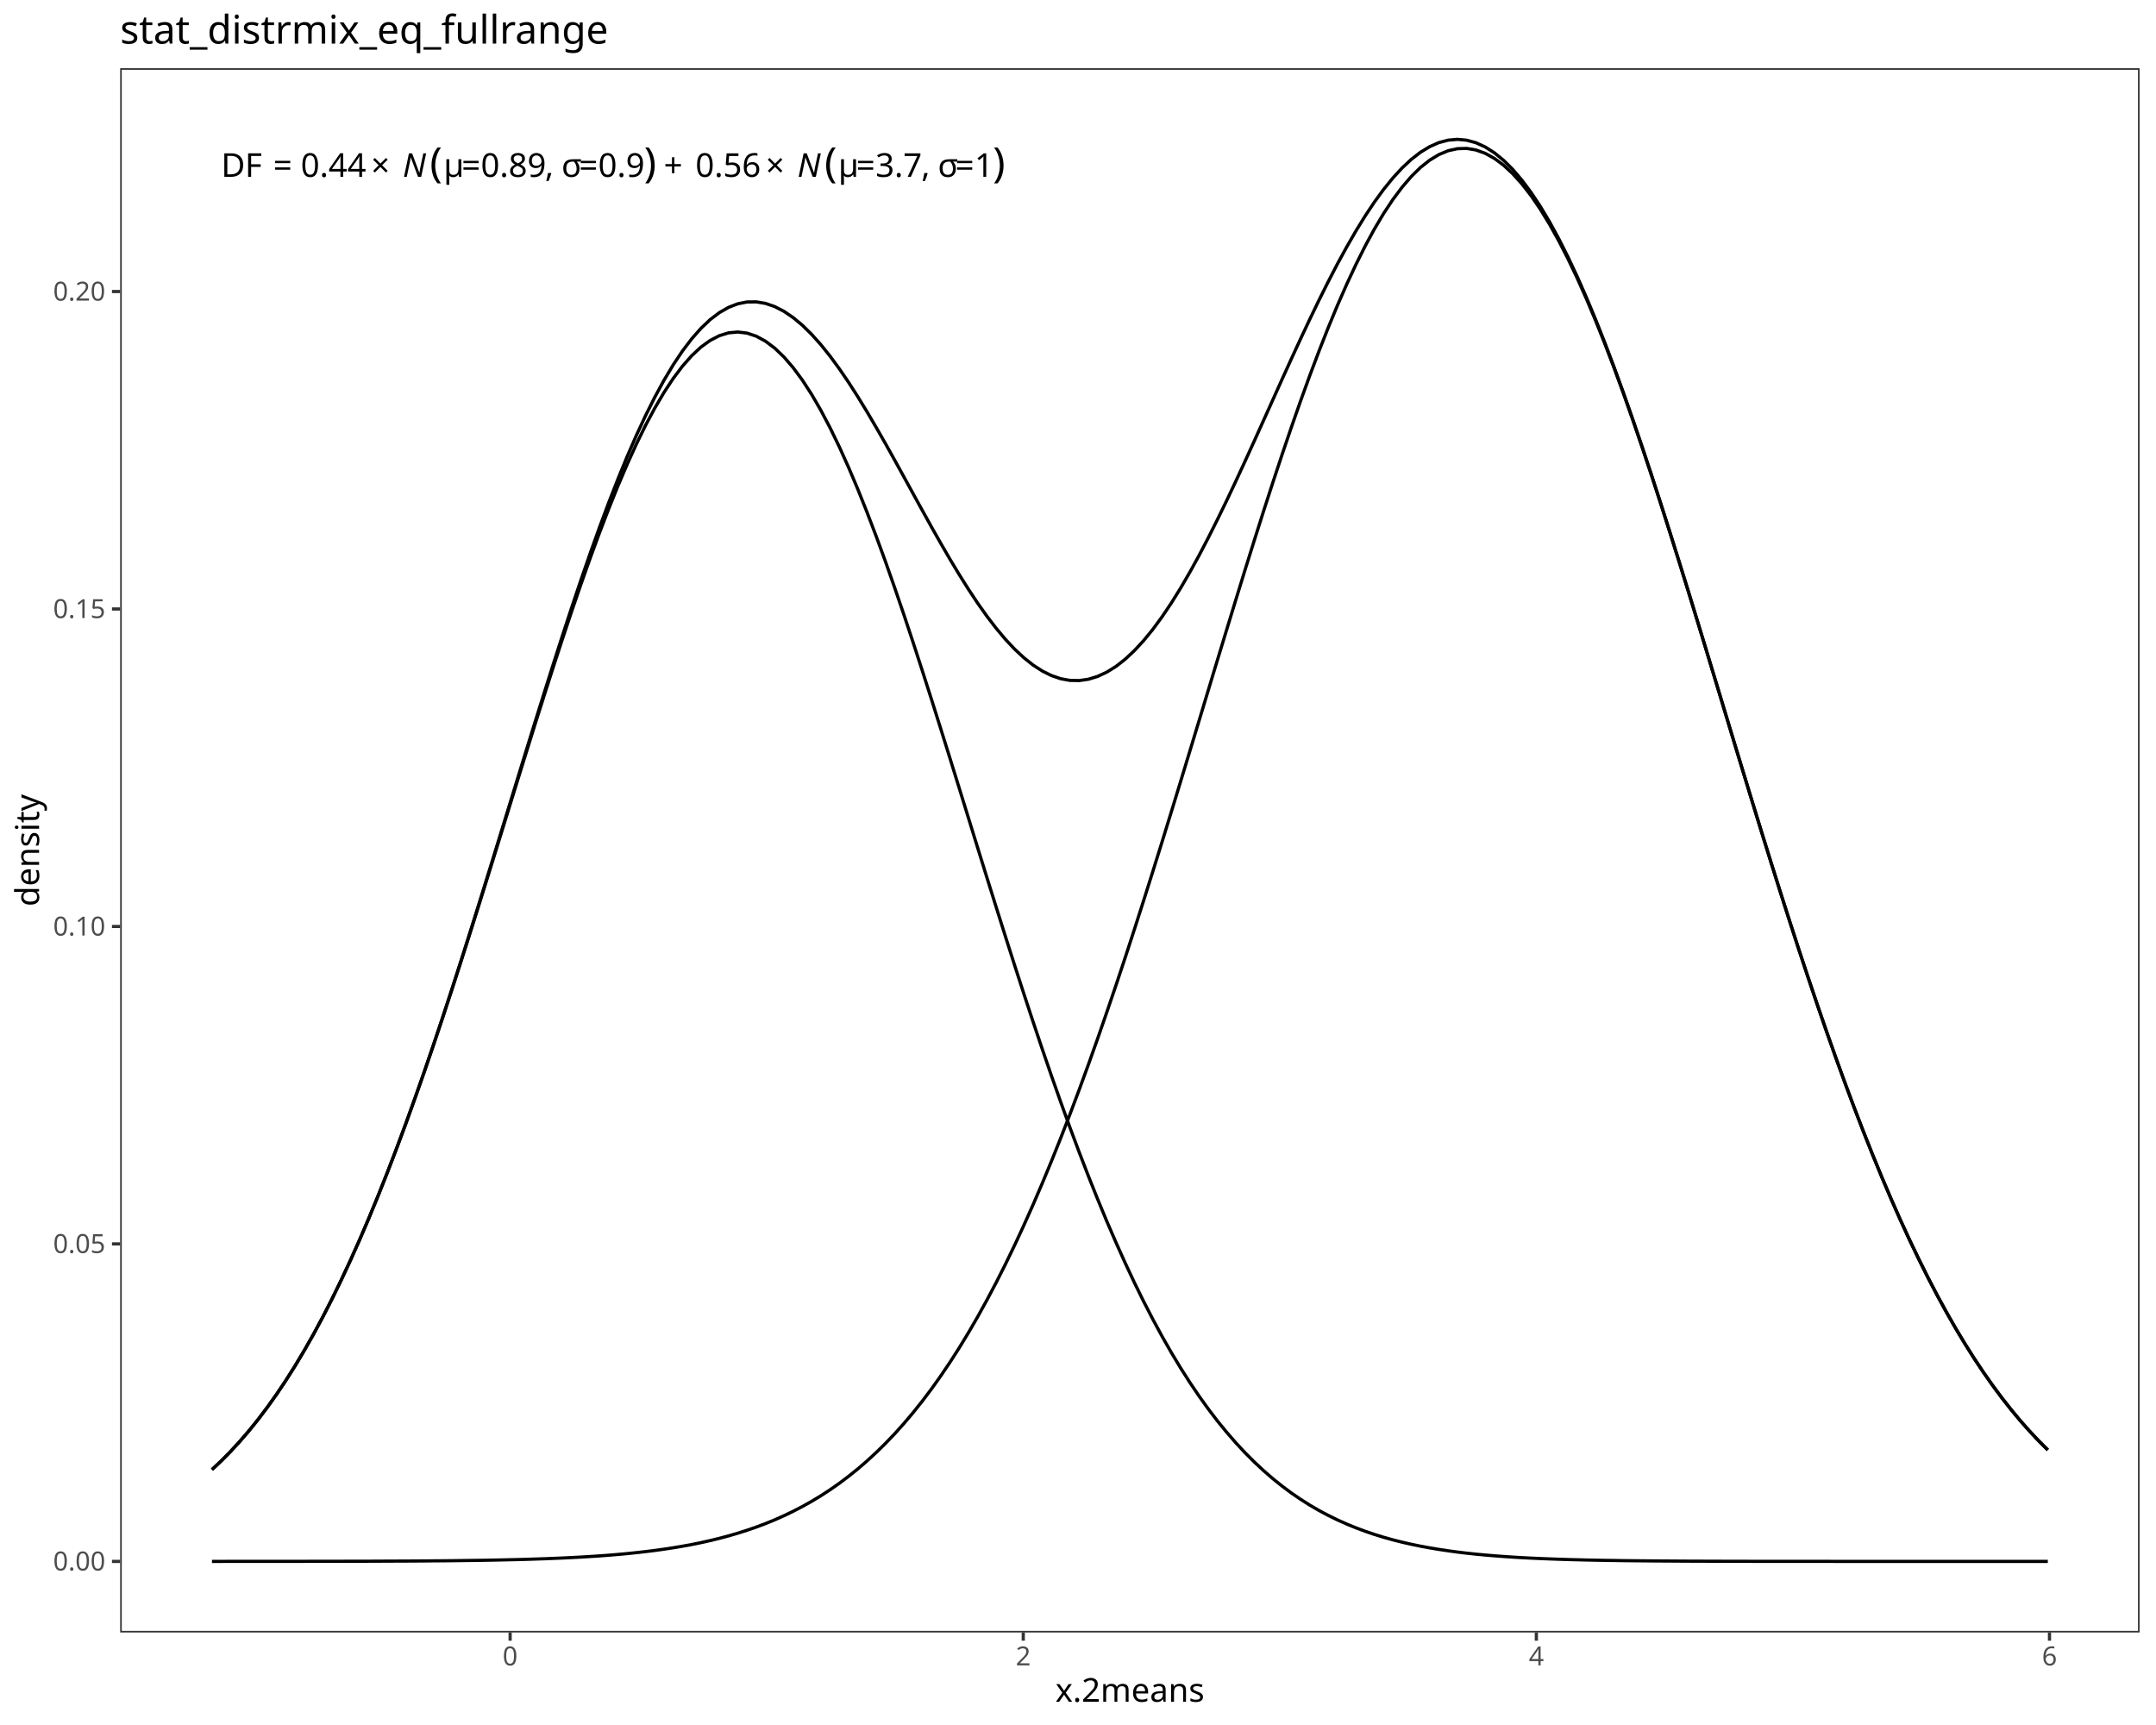
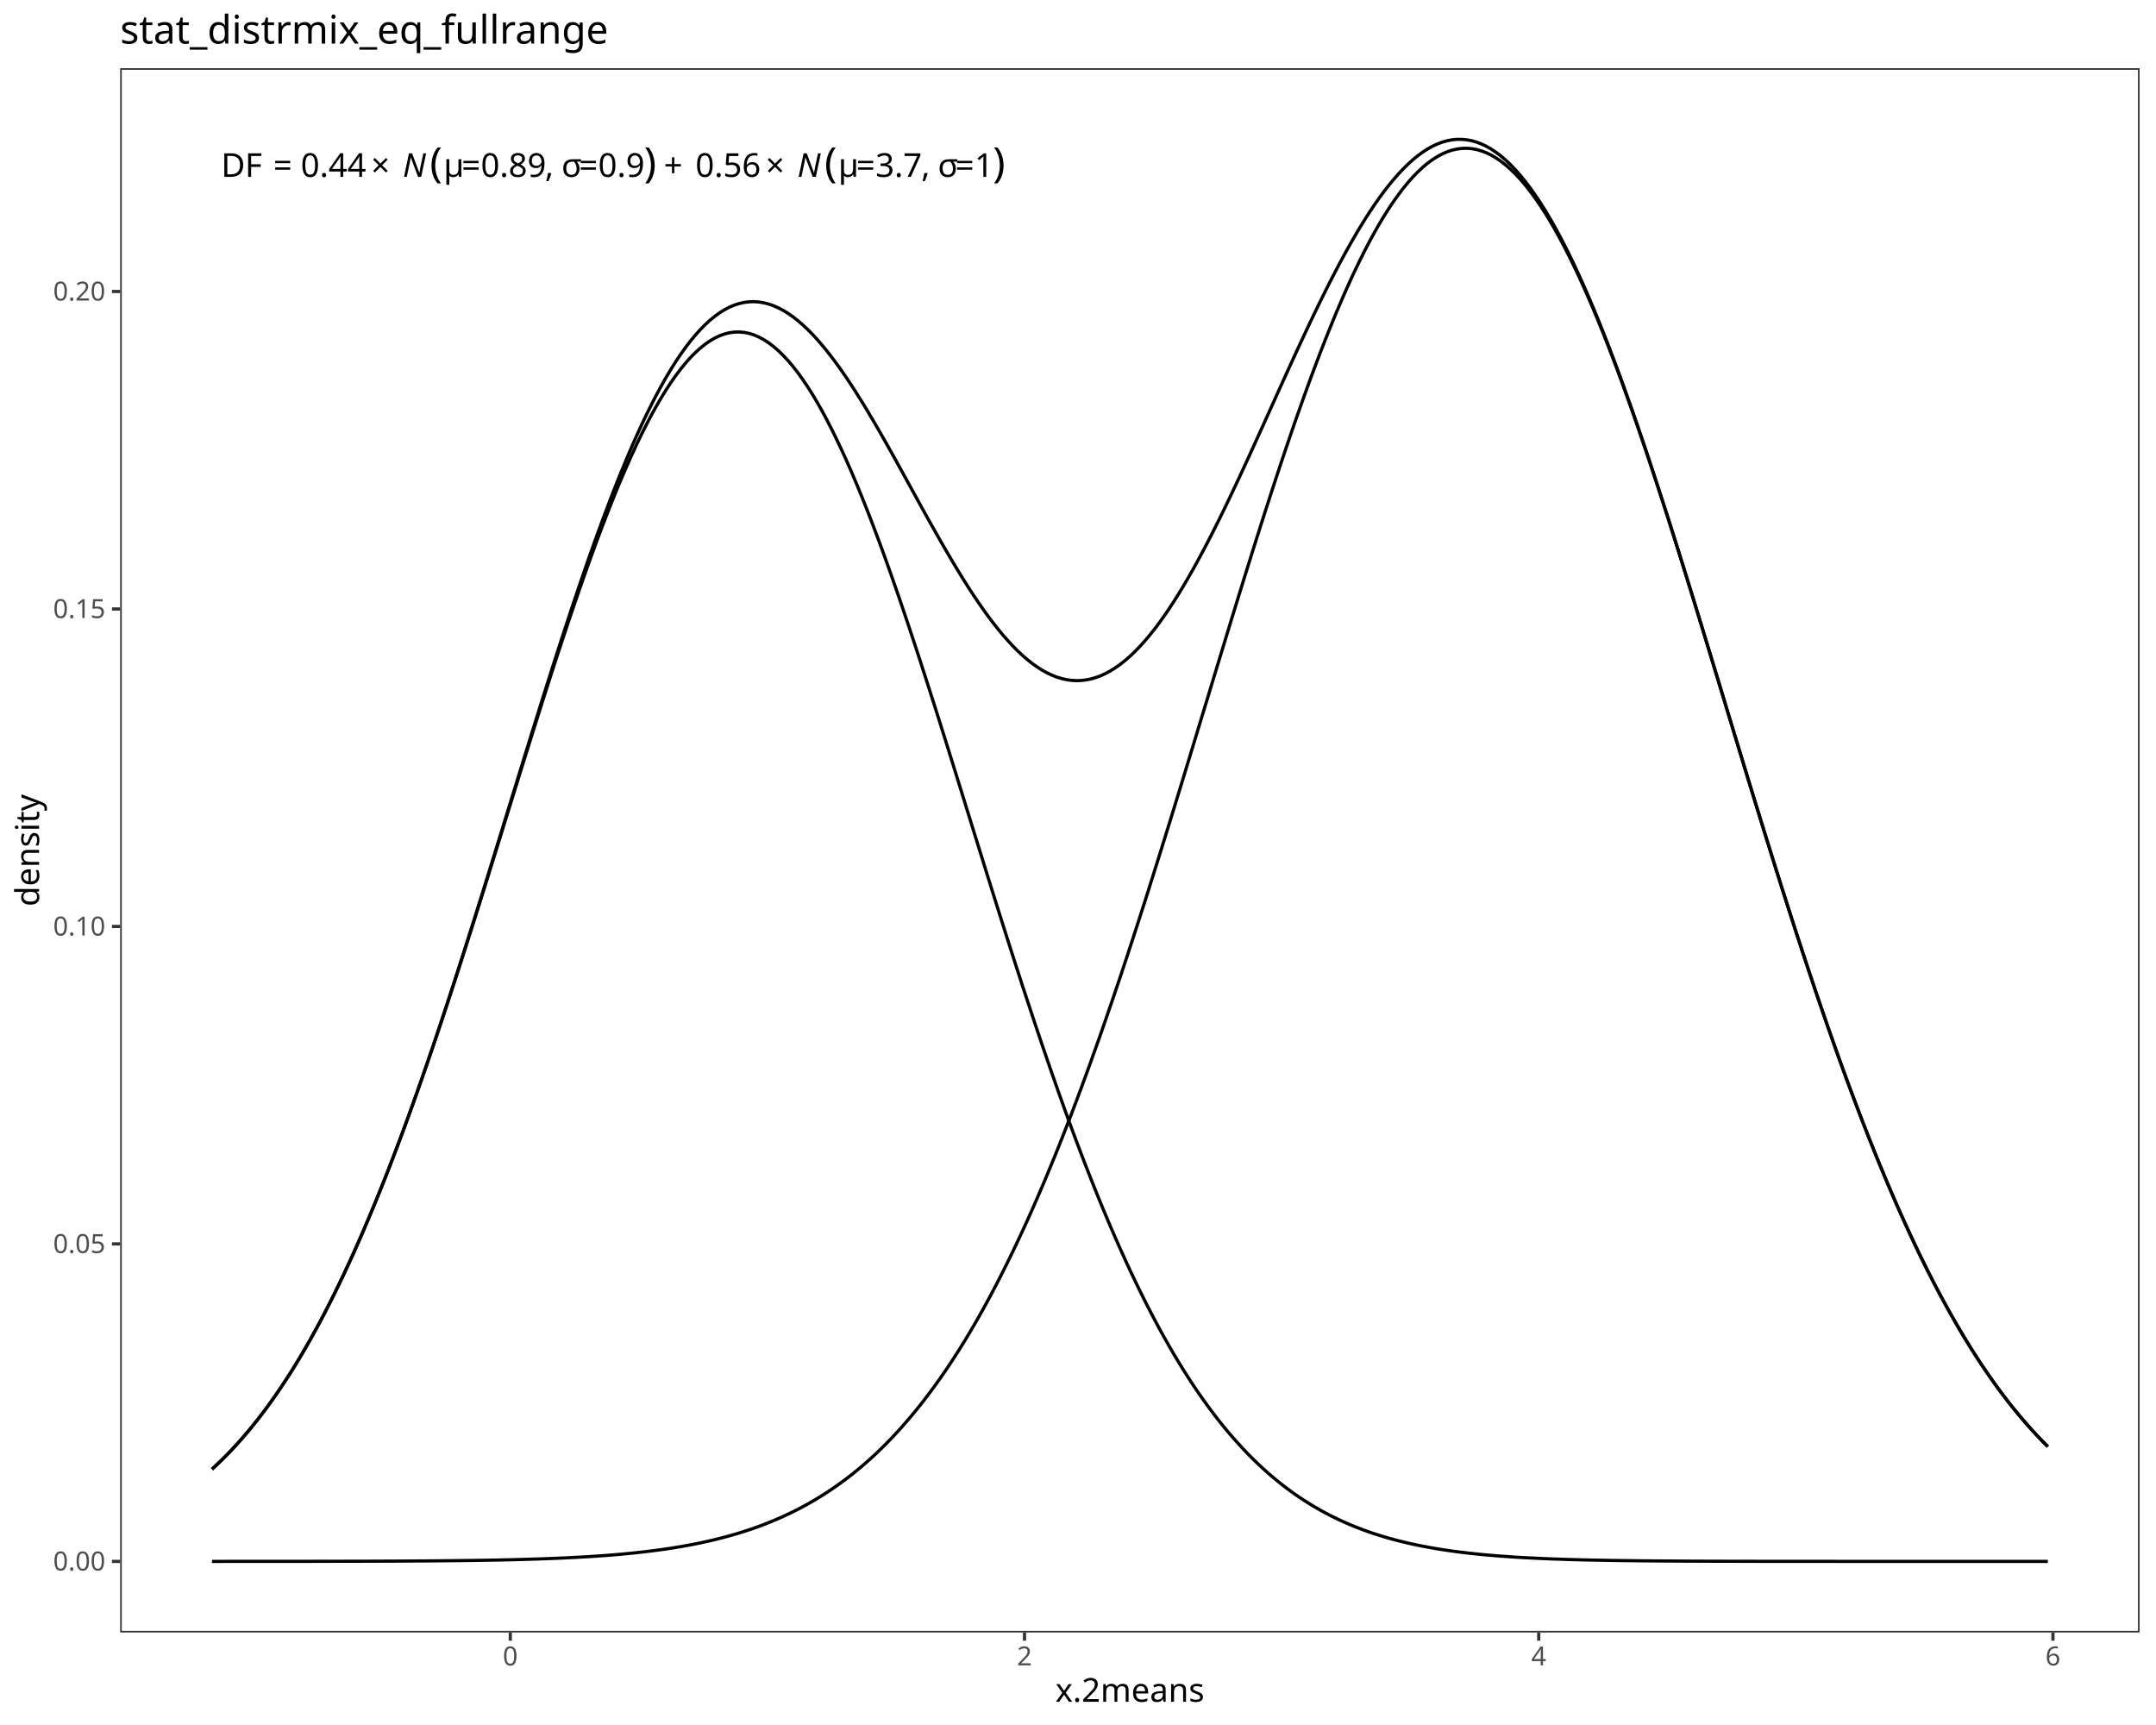
<svg xmlns="http://www.w3.org/2000/svg" class="svglite" data-engine-version="2.0" width="720.00pt" height="576.00pt" viewBox="0 0 720.00 576.00">
  <defs>
    <style type="text/css">
    .svglite line, .svglite polyline, .svglite polygon, .svglite path, .svglite rect, .svglite circle {
      fill: none;
      stroke: #000000;
      stroke-linecap: round;
      stroke-linejoin: round;
      stroke-miterlimit: 10.00;
    }
  </style>
  </defs>
  <rect width="100%" height="100%" style="stroke: none; fill: #FFFFFF;" />
  <defs>
    <clipPath id="cpMC4wMHw3MjAuMDB8MC4wMHw1NzYuMDA=">
      <rect x="0.00" y="0.00" width="720.00" height="576.00" />
    </clipPath>
  </defs>
  <g clip-path="url(#cpMC4wMHw3MjAuMDB8MC4wMHw1NzYuMDA=)">
    <rect x="0.00" y="0.00" width="720.00" height="576.00" style="stroke-width: 1.07; stroke: #FFFFFF; fill: #FFFFFF;" />
  </g>
  <defs>
    <clipPath id="cpNDAuMTN8NzE0LjUyfDIyLjc4fDU0NS4xMQ==">
      <rect x="40.13" y="22.78" width="674.39" height="522.33" />
    </clipPath>
  </defs>
  <g clip-path="url(#cpNDAuMTN8NzE0LjUyfDIyLjc4fDU0NS4xMQ==)">
    <rect x="40.13" y="22.78" width="674.39" height="522.33" style="stroke-width: 1.07; stroke: none; fill: #FFFFFF;" />
-     <polyline points="70.79,490.73 73.87,487.83 76.95,484.72 80.03,481.38 83.11,477.81 86.19,473.99 89.27,469.92 92.35,465.60 95.43,461.00 98.51,456.14 101.59,450.99 104.68,445.56 107.76,439.84 110.84,433.82 113.92,427.52 117.00,420.92 120.08,414.03 123.16,406.85 126.24,399.39 129.32,391.65 132.40,383.63 135.48,375.36 138.56,366.84 141.65,358.08 144.73,349.10 147.81,339.92 150.89,330.55 153.97,321.02 157.05,311.35 160.13,301.57 163.21,291.70 166.29,281.77 169.37,271.81 172.45,261.86 175.53,251.94 178.61,242.08 181.70,232.33 184.78,222.72 187.86,213.28 190.94,204.05 194.02,195.07 197.10,186.37 200.18,177.98 203.26,169.96 206.34,162.32 209.42,155.10 212.50,148.33 215.58,142.04 218.67,136.27 221.75,131.03 224.83,126.36 227.91,122.27 230.99,118.78 234.07,115.91 237.15,113.68 240.23,112.09 243.31,111.14 246.39,110.86 249.47,111.23 252.55,112.26 255.63,113.93 258.72,116.25 261.80,119.20 264.88,122.77 267.96,126.94 271.04,131.69 274.12,137.00 277.20,142.84 280.28,149.19 283.36,156.02 286.44,163.29 289.52,170.99 292.60,179.06 295.69,187.49 298.77,196.23 301.85,205.25 304.93,214.50 308.01,223.97 311.09,233.60 314.17,243.37 317.25,253.23 320.33,263.16 323.41,273.12 326.49,283.08 329.57,293.00 332.66,302.86 335.74,312.63 338.82,322.28 341.90,331.79 344.98,341.13 348.06,350.29 351.14,359.24 354.22,367.97 357.30,376.46 360.38,384.70 363.46,392.68 366.54,400.38 369.62,407.81 372.71,414.95 375.79,421.80 378.87,428.36 381.95,434.63 385.03,440.60 388.11,446.29 391.19,451.68 394.27,456.79 397.35,461.62 400.43,466.18 403.51,470.47 406.59,474.51 409.68,478.29 412.76,481.83 415.84,485.14 418.92,488.22 422.00,491.09 425.08,493.76 428.16,496.23 431.24,498.52 434.32,500.63 437.40,502.58 440.48,504.37 443.56,506.01 446.64,507.52 449.73,508.90 452.81,510.16 455.89,511.31 458.97,512.36 462.05,513.31 465.13,514.17 468.21,514.95 471.29,515.65 474.37,516.29 477.45,516.86 480.53,517.37 483.61,517.83 486.70,518.25 489.78,518.62 492.86,518.95 495.94,519.24 499.02,519.50 502.10,519.73 505.18,519.94 508.26,520.12 511.34,520.28 514.42,520.42 517.50,520.54 520.58,520.65 523.66,520.75 526.75,520.83 529.83,520.91 532.91,520.97 535.99,521.03 539.07,521.07 542.15,521.12 545.23,521.15 548.31,521.18 551.39,521.21 554.47,521.23 557.55,521.25 560.63,521.27 563.72,521.29 566.80,521.30 569.88,521.31 572.96,521.32 576.04,521.33 579.12,521.33 582.20,521.34 585.28,521.35 588.36,521.35 591.44,521.35 594.52,521.36 597.60,521.36 600.68,521.36 603.77,521.36 606.85,521.36 609.93,521.36 613.01,521.37 616.09,521.37 619.17,521.37 622.25,521.37 625.33,521.37 628.41,521.37 631.49,521.37 634.57,521.37 637.65,521.37 640.74,521.37 643.82,521.37 646.90,521.37 649.98,521.37 653.06,521.37 656.14,521.37 659.22,521.37 662.30,521.37 665.38,521.37 668.46,521.37 671.54,521.37 674.62,521.37 677.70,521.37 680.79,521.37 683.87,521.37 " style="stroke-width: 1.07; stroke-linecap: butt;" />
-     <polyline points="70.79,521.37 73.87,521.37 76.95,521.36 80.03,521.36 83.11,521.36 86.19,521.36 89.27,521.36 92.35,521.36 95.43,521.35 98.51,521.35 101.59,521.35 104.68,521.34 107.76,521.34 110.84,521.34 113.92,521.33 117.00,521.32 120.08,521.32 123.16,521.31 126.24,521.30 129.32,521.28 132.40,521.27 135.48,521.26 138.56,521.24 141.65,521.22 144.73,521.19 147.81,521.17 150.89,521.14 153.97,521.10 157.05,521.06 160.13,521.02 163.21,520.97 166.29,520.91 169.37,520.84 172.45,520.77 175.53,520.69 178.61,520.59 181.70,520.49 184.78,520.37 187.86,520.24 190.94,520.09 194.02,519.93 197.10,519.74 200.18,519.54 203.26,519.31 206.34,519.05 209.42,518.77 212.50,518.45 215.58,518.10 218.67,517.72 221.75,517.29 224.83,516.82 227.91,516.30 230.99,515.74 234.07,515.11 237.15,514.42 240.23,513.67 243.31,512.85 246.39,511.95 249.47,510.97 252.55,509.91 255.63,508.75 258.72,507.49 261.80,506.12 264.88,504.64 267.96,503.04 271.04,501.32 274.12,499.46 277.20,497.45 280.28,495.30 283.36,492.98 286.44,490.51 289.52,487.85 292.60,485.02 295.69,481.99 298.77,478.77 301.85,475.34 304.93,471.70 308.01,467.84 311.09,463.76 314.17,459.43 317.25,454.87 320.33,450.07 323.41,445.01 326.49,439.70 329.57,434.12 332.66,428.29 335.74,422.19 338.82,415.83 341.90,409.19 344.98,402.30 348.06,395.13 351.14,387.71 354.22,380.03 357.30,372.10 360.38,363.92 363.46,355.50 366.54,346.86 369.62,337.99 372.71,328.92 375.79,319.66 378.87,310.22 381.95,300.61 385.03,290.86 388.11,280.99 391.19,271.01 394.27,260.94 397.35,250.81 400.43,240.65 403.51,230.47 406.59,220.30 409.68,210.17 412.76,200.10 415.84,190.13 418.92,180.29 422.00,170.59 425.08,161.08 428.16,151.77 431.24,142.71 434.32,133.91 437.40,125.41 440.48,117.24 443.56,109.41 446.64,101.97 449.73,94.94 452.81,88.33 455.89,82.18 458.97,76.50 462.05,71.32 465.13,66.66 468.21,62.53 471.29,58.95 474.37,55.92 477.45,53.48 480.53,51.61 483.61,50.33 486.70,49.65 489.78,49.56 492.86,50.07 495.94,51.18 499.02,52.87 502.10,55.15 505.18,58.01 508.26,61.43 511.34,65.40 514.42,69.91 517.50,74.94 520.58,80.47 523.66,86.49 526.75,92.97 529.83,99.88 532.91,107.21 535.99,114.92 539.07,122.99 542.15,131.40 545.23,140.12 548.31,149.11 551.39,158.34 554.47,167.80 557.55,177.45 560.63,187.25 563.72,197.19 566.80,207.23 569.88,217.34 572.96,227.50 576.04,237.68 579.12,247.85 582.20,257.99 585.28,268.08 588.36,278.09 591.44,288.00 594.52,297.79 597.60,307.44 600.68,316.93 603.77,326.24 606.85,335.37 609.93,344.30 613.01,353.01 616.09,361.49 619.17,369.74 622.25,377.75 625.33,385.50 628.41,393.00 631.49,400.24 634.57,407.21 637.65,413.92 640.74,420.36 643.82,426.54 646.90,432.45 649.98,438.10 653.06,443.49 656.14,448.62 659.22,453.50 662.30,458.13 665.38,462.52 668.46,466.68 671.54,470.60 674.62,474.31 677.70,477.80 680.79,481.08 683.87,484.16 " style="stroke-width: 1.07; stroke-linecap: butt;" />
-     <polyline points="70.79,490.72 73.87,487.82 76.95,484.71 80.03,481.37 83.11,477.80 86.19,473.98 89.27,469.91 92.35,465.58 95.43,460.99 98.51,456.12 101.59,450.97 104.68,445.53 107.76,439.81 110.84,433.79 113.92,427.48 117.00,420.87 120.08,413.98 123.16,406.79 126.24,399.32 129.32,391.56 132.40,383.53 135.48,375.25 138.56,366.70 141.65,357.92 144.73,348.92 147.81,339.71 150.89,330.32 153.97,320.75 157.05,311.05 160.13,301.22 163.21,291.30 166.29,281.31 169.37,271.29 172.45,261.26 175.53,251.25 178.61,241.31 181.70,231.45 184.78,221.72 187.86,212.15 190.94,202.77 194.02,193.62 197.10,184.74 200.18,176.15 203.26,167.89 206.34,160.00 209.42,152.49 212.50,145.41 215.58,138.78 218.67,132.62 221.75,126.96 224.83,121.81 227.91,117.20 230.99,113.15 234.07,109.65 237.15,106.73 240.23,104.39 243.31,102.63 246.39,101.44 249.47,100.83 252.55,100.80 255.63,101.31 258.72,102.37 261.80,103.96 264.88,106.05 267.96,108.61 271.04,111.64 274.12,115.08 277.20,118.92 280.28,123.12 283.36,127.63 286.44,132.43 289.52,137.47 292.60,142.71 295.69,148.11 298.77,153.63 301.85,159.22 304.93,164.84 308.01,170.44 311.09,175.99 314.17,181.43 317.25,186.74 320.33,191.86 323.41,196.76 326.49,201.40 329.57,205.75 332.66,209.78 335.74,213.45 338.82,216.73 341.90,219.61 344.98,222.06 348.06,224.05 351.14,225.58 354.22,226.63 357.30,227.19 360.38,227.25 363.46,226.81 366.54,225.87 369.62,224.43 372.71,222.51 375.79,220.09 378.87,217.21 381.95,213.87 385.03,210.10 388.11,205.90 391.19,201.32 394.27,196.36 397.35,191.06 400.43,185.46 403.51,179.57 406.59,173.43 409.68,167.09 412.76,160.56 415.84,153.90 418.92,147.14 422.00,140.31 425.08,133.47 428.16,126.63 431.24,119.85 434.32,113.17 437.40,106.62 440.48,100.23 443.56,94.06 446.64,88.12 449.73,82.47 452.81,77.12 455.89,72.12 458.97,67.49 462.05,63.26 465.13,59.46 468.21,56.11 471.29,53.23 474.37,50.84 477.45,48.97 480.53,47.61 483.61,46.80 486.70,46.53 489.78,46.81 492.86,47.65 495.94,49.05 499.02,51.00 502.10,53.51 505.18,56.57 508.26,60.18 511.34,64.31 514.42,68.96 517.50,74.12 520.58,79.76 523.66,85.87 526.75,92.43 529.83,99.42 532.91,106.81 535.99,114.58 539.07,122.70 542.15,131.15 545.23,139.90 548.31,148.92 551.39,158.18 554.47,167.66 557.55,177.33 560.63,187.15 563.72,197.10 566.80,207.16 569.88,217.28 572.96,227.45 576.04,237.64 579.12,247.82 582.20,257.96 585.28,268.06 588.36,278.07 591.44,287.98 594.52,297.77 597.60,307.42 600.68,316.92 603.77,326.24 606.85,335.36 609.93,344.29 613.01,353.00 616.09,361.49 619.17,369.74 622.25,377.74 625.33,385.50 628.41,393.00 631.49,400.24 634.57,407.21 637.65,413.92 640.74,420.36 643.82,426.54 646.90,432.45 649.98,438.10 653.06,443.49 656.14,448.62 659.22,453.50 662.30,458.13 665.38,462.52 668.46,466.68 671.54,470.60 674.62,474.31 677.70,477.79 680.79,481.08 683.87,484.16 " style="stroke-width: 1.07; stroke-linecap: butt;" />
+     <polyline points="70.79,490.59 72.42,489.08 74.05,487.51 75.68,485.88 77.31,484.19 78.94,482.44 80.57,480.62 82.20,478.73 83.83,476.78 85.46,474.76 87.09,472.67 88.72,470.51 90.35,468.28 91.98,465.97 93.61,463.59 95.24,461.14 96.88,458.61 98.51,456.00 100.14,453.31 101.77,450.54 103.40,447.70 105.03,444.77 106.66,441.76 108.29,438.68 109.92,435.51 111.55,432.26 113.18,428.92 114.81,425.51 116.44,422.01 118.07,418.44 119.70,414.78 121.33,411.04 122.96,407.22 124.59,403.32 126.22,399.34 127.86,395.28 129.49,391.15 131.12,386.94 132.75,382.66 134.38,378.31 136.01,373.88 137.64,369.39 139.27,364.83 140.90,360.20 142.53,355.51 144.16,350.77 145.79,345.96 147.42,341.10 149.05,336.19 150.68,331.22 152.31,326.22 153.94,321.17 155.57,316.08 157.20,310.95 158.84,305.80 160.47,300.61 162.10,295.40 163.73,290.18 165.36,284.93 166.99,279.68 168.62,274.42 170.25,269.16 171.88,263.90 173.51,258.65 175.14,253.41 176.77,248.19 178.40,242.99 180.03,237.82 181.66,232.68 183.29,227.58 184.92,222.53 186.55,217.52 188.19,212.57 189.82,207.67 191.45,202.84 193.08,198.08 194.71,193.40 196.34,188.80 197.97,184.28 199.60,179.85 201.23,175.52 202.86,171.29 204.49,167.17 206.12,163.16 207.75,159.27 209.38,155.50 211.01,151.85 212.64,148.33 214.27,144.95 215.90,141.71 217.53,138.61 219.17,135.65 220.80,132.85 222.43,130.20 224.06,127.71 225.69,125.38 227.32,123.22 228.95,121.22 230.58,119.39 232.21,117.74 233.84,116.25 235.47,114.95 237.10,113.82 238.73,112.87 240.36,112.10 241.99,111.51 243.62,111.11 245.25,110.89 246.88,110.85 248.51,110.99 250.15,111.32 251.78,111.83 253.41,112.53 255.04,113.40 256.67,114.45 258.30,115.69 259.93,117.09 261.56,118.68 263.19,120.44 264.82,122.36 266.45,124.46 268.08,126.72 269.71,129.14 271.34,131.72 272.97,134.46 274.60,137.35 276.23,140.39 277.86,143.58 279.49,146.90 281.13,150.36 282.76,153.95 284.39,157.68 286.02,161.52 287.65,165.48 289.28,169.56 290.91,173.74 292.54,178.03 294.17,182.41 295.80,186.89 297.43,191.46 299.06,196.11 300.69,200.84 302.32,205.64 303.95,210.51 305.58,215.44 307.21,220.42 308.84,225.46 310.47,230.54 312.11,235.67 313.74,240.82 315.37,246.01 317.00,251.22 318.63,256.45 320.26,261.70 321.89,266.96 323.52,272.22 325.15,277.48 326.78,282.74 328.41,287.98 330.04,293.22 331.67,298.44 333.30,303.63 334.93,308.80 336.56,313.94 338.19,319.04 339.82,324.11 341.45,329.13 343.09,334.12 344.72,339.05 346.35,343.93 347.98,348.76 349.61,353.54 351.24,358.25 352.87,362.90 354.50,367.49 356.13,372.01 357.76,376.47 359.39,380.85 361.02,385.16 362.65,389.40 364.28,393.56 365.91,397.65 367.54,401.66 369.17,405.60 370.80,409.45 372.44,413.22 374.07,416.91 375.70,420.53 377.33,424.06 378.96,427.50 380.59,430.87 382.22,434.16 383.85,437.36 385.48,440.48 387.11,443.52 388.74,446.48 390.37,449.36 392.00,452.16 393.63,454.88 395.26,457.52 396.89,460.09 398.52,462.58 400.15,464.99 401.78,467.32 403.42,469.59 405.05,471.78 406.68,473.90 408.31,475.95 409.94,477.93 411.57,479.84 413.20,481.68 414.83,483.46 416.46,485.18 418.09,486.84 419.72,488.43 421.35,489.96 422.98,491.44 424.61,492.86 426.24,494.22 427.87,495.53 429.50,496.79 431.13,498.00 432.76,499.16 434.40,500.27 436.03,501.33 437.66,502.35 439.29,503.32 440.92,504.26 442.55,505.15 444.18,506.00 445.81,506.81 447.44,507.59 449.07,508.33 450.70,509.04 452.33,509.71 453.96,510.35 455.59,510.96 457.22,511.55 458.85,512.10 460.48,512.63 462.11,513.13 463.74,513.60 465.38,514.05 467.01,514.48 468.64,514.88 470.27,515.27 471.90,515.63 473.53,515.98 475.16,516.30 476.79,516.61 478.42,516.90 480.05,517.18 481.68,517.44 483.31,517.69 484.94,517.92 486.57,518.14 488.20,518.34 489.83,518.54 491.46,518.72 493.09,518.89 494.72,519.06 496.36,519.21 497.99,519.35 499.62,519.49 501.25,519.61 502.88,519.73 504.51,519.84 506.14,519.95 507.77,520.05 509.40,520.14 511.03,520.22 512.66,520.30 514.29,520.38 515.92,520.45 517.55,520.52 519.18,520.58 520.81,520.63 522.44,520.69 524.07,520.74 525.71,520.78 527.34,520.83 528.97,520.87 530.60,520.91 532.23,520.94 533.86,520.97 535.49,521.00 537.12,521.03 538.75,521.06 540.38,521.08 542.01,521.10 543.64,521.12 545.27,521.14 546.90,521.16 548.53,521.18 550.16,521.19 551.79,521.21 553.42,521.22 555.05,521.23 556.69,521.24 558.32,521.25 559.95,521.26 561.58,521.27 563.21,521.28 564.84,521.29 566.47,521.29 568.10,521.30 569.73,521.31 571.36,521.31 572.99,521.32 574.62,521.32 576.25,521.33 577.88,521.33 579.51,521.33 581.14,521.34 582.77,521.34 584.40,521.34 586.03,521.34 587.67,521.35 589.30,521.35 590.93,521.35 592.56,521.35 594.19,521.35 595.82,521.36 597.45,521.36 599.08,521.36 600.71,521.36 602.34,521.36 603.97,521.36 605.60,521.36 607.23,521.36 608.86,521.36 610.49,521.36 612.12,521.36 613.75,521.37 615.38,521.37 617.01,521.37 618.65,521.37 620.28,521.37 621.91,521.37 623.54,521.37 625.17,521.37 626.80,521.37 628.43,521.37 630.06,521.37 631.69,521.37 633.32,521.37 634.95,521.37 636.58,521.37 638.21,521.37 639.84,521.37 641.47,521.37 643.10,521.37 644.73,521.37 646.36,521.37 647.99,521.37 649.63,521.37 651.26,521.37 652.89,521.37 654.52,521.37 656.15,521.37 657.78,521.37 659.41,521.37 661.04,521.37 662.67,521.37 664.30,521.37 665.93,521.37 667.56,521.37 669.19,521.37 670.82,521.37 672.45,521.37 674.08,521.37 675.71,521.37 677.34,521.37 678.97,521.37 680.61,521.37 682.24,521.37 683.87,521.37 " style="stroke-width: 1.07; stroke-linecap: butt;" />
+     <polyline points="70.79,521.37 72.42,521.37 74.05,521.37 75.68,521.36 77.31,521.36 78.94,521.36 80.57,521.36 82.20,521.36 83.83,521.36 85.46,521.36 87.09,521.36 88.72,521.36 90.35,521.36 91.98,521.36 93.61,521.36 95.24,521.35 96.88,521.35 98.51,521.35 100.14,521.35 101.77,521.35 103.40,521.35 105.03,521.34 106.66,521.34 108.29,521.34 109.92,521.34 111.55,521.33 113.18,521.33 114.81,521.33 116.44,521.32 118.07,521.32 119.70,521.32 121.33,521.31 122.96,521.31 124.59,521.30 126.22,521.30 127.86,521.29 129.49,521.28 131.12,521.28 132.75,521.27 134.38,521.26 136.01,521.25 137.64,521.24 139.27,521.23 140.90,521.22 142.53,521.21 144.16,521.20 145.79,521.18 147.42,521.17 149.05,521.15 150.68,521.14 152.31,521.12 153.94,521.10 155.57,521.08 157.20,521.06 158.84,521.04 160.47,521.01 162.10,520.99 163.73,520.96 165.36,520.93 166.99,520.90 168.62,520.86 170.25,520.83 171.88,520.79 173.51,520.74 175.14,520.70 176.77,520.65 178.40,520.60 180.03,520.55 181.66,520.49 183.29,520.43 184.92,520.37 186.55,520.30 188.19,520.23 189.82,520.15 191.45,520.07 193.08,519.98 194.71,519.89 196.34,519.80 197.97,519.69 199.60,519.58 201.23,519.47 202.86,519.35 204.49,519.22 206.12,519.08 207.75,518.94 209.38,518.78 211.01,518.62 212.64,518.45 214.27,518.27 215.90,518.08 217.53,517.88 219.17,517.67 220.80,517.45 222.43,517.22 224.06,516.97 225.69,516.71 227.32,516.44 228.95,516.15 230.58,515.85 232.21,515.53 233.84,515.20 235.47,514.85 237.10,514.48 238.73,514.10 240.36,513.69 241.99,513.27 243.62,512.82 245.25,512.36 246.88,511.87 248.51,511.36 250.15,510.83 251.78,510.27 253.41,509.68 255.04,509.07 256.67,508.43 258.30,507.77 259.93,507.07 261.56,506.35 263.19,505.59 264.82,504.80 266.45,503.98 268.08,503.12 269.71,502.23 271.34,501.30 272.97,500.33 274.60,499.33 276.23,498.28 277.86,497.20 279.49,496.07 281.13,494.89 282.76,493.68 284.39,492.42 286.02,491.11 287.65,489.75 289.28,488.34 290.91,486.89 292.54,485.38 294.17,483.82 295.80,482.20 297.43,480.53 299.06,478.81 300.69,477.03 302.32,475.18 303.95,473.28 305.58,471.32 307.21,469.30 308.84,467.21 310.47,465.06 312.11,462.85 313.74,460.57 315.37,458.23 317.00,455.81 318.63,453.33 320.26,450.78 321.89,448.16 323.52,445.47 325.15,442.71 326.78,439.87 328.41,436.97 330.04,433.99 331.67,430.94 333.30,427.81 334.93,424.61 336.56,421.34 338.19,417.99 339.82,414.57 341.45,411.07 343.09,407.50 344.72,403.86 346.35,400.14 347.98,396.35 349.61,392.48 351.24,388.54 352.87,384.54 354.50,380.45 356.13,376.30 357.76,372.08 359.39,367.79 361.02,363.44 362.65,359.01 364.28,354.52 365.91,349.97 367.54,345.36 369.17,340.68 370.80,335.95 372.44,331.16 374.07,326.32 375.70,321.42 377.33,316.47 378.96,311.47 380.59,306.43 382.22,301.35 383.85,296.22 385.48,291.05 387.11,285.85 388.74,280.62 390.37,275.36 392.00,270.07 393.63,264.76 395.26,259.43 396.89,254.08 398.52,248.72 400.15,243.35 401.78,237.98 403.42,232.60 405.05,227.22 406.68,221.85 408.31,216.49 409.94,211.15 411.57,205.82 413.20,200.51 414.83,195.23 416.46,189.98 418.09,184.76 419.72,179.58 421.35,174.45 422.98,169.36 424.61,164.32 426.24,159.34 427.87,154.42 429.50,149.57 431.13,144.78 432.76,140.06 434.40,135.42 436.03,130.87 437.66,126.40 439.29,122.02 440.92,117.73 442.55,113.54 444.18,109.45 445.81,105.47 447.44,101.60 449.07,97.84 450.70,94.20 452.33,90.68 453.96,87.29 455.59,84.02 457.22,80.88 458.85,77.88 460.48,75.02 462.11,72.29 463.74,69.71 465.38,67.27 467.01,64.98 468.64,62.84 470.27,60.86 471.90,59.02 473.53,57.35 475.16,55.83 476.79,54.47 478.42,53.28 480.05,52.25 481.68,51.38 483.31,50.67 484.94,50.13 486.57,49.76 488.20,49.55 489.83,49.51 491.46,49.64 493.09,49.93 494.72,50.39 496.36,51.01 497.99,51.80 499.62,52.75 501.25,53.87 502.88,55.15 504.51,56.59 506.14,58.18 507.77,59.94 509.40,61.85 511.03,63.91 512.66,66.13 514.29,68.50 515.92,71.01 517.55,73.66 519.18,76.46 520.81,79.40 522.44,82.47 524.07,85.67 525.71,89.01 527.34,92.47 528.97,96.05 530.60,99.75 532.23,103.56 533.86,107.49 535.49,111.53 537.12,115.67 538.75,119.91 540.38,124.24 542.01,128.67 543.64,133.18 545.27,137.78 546.90,142.46 548.53,147.21 550.16,152.04 551.79,156.93 553.42,161.88 555.05,166.89 556.69,171.95 558.32,177.07 559.95,182.22 561.58,187.42 563.21,192.66 564.84,197.92 566.47,203.22 568.10,208.54 569.73,213.88 571.36,219.23 572.99,224.59 574.62,229.97 576.25,235.34 577.88,240.72 579.51,246.09 581.14,251.46 582.77,256.81 584.40,262.15 586.03,267.47 587.67,272.77 589.30,278.05 590.93,283.30 592.56,288.51 594.19,293.70 595.82,298.84 597.45,303.95 599.08,309.01 600.71,314.03 602.34,319.00 603.97,323.93 605.60,328.80 607.23,333.61 608.86,338.37 610.49,343.08 612.12,347.72 613.75,352.30 615.38,356.82 617.01,361.28 618.65,365.67 620.28,369.99 621.91,374.25 623.54,378.43 625.17,382.55 626.80,386.59 628.43,390.56 630.06,394.46 631.69,398.29 633.32,402.05 634.95,405.73 636.58,409.33 638.21,412.87 639.84,416.33 641.47,419.71 643.10,423.02 644.73,426.25 646.36,429.42 647.99,432.50 649.63,435.52 651.26,438.46 652.89,441.33 654.52,444.13 656.15,446.85 657.78,449.51 659.41,452.09 661.04,454.61 662.67,457.05 664.30,459.43 665.93,461.74 667.56,463.99 669.19,466.17 670.82,468.29 672.45,470.34 674.08,472.33 675.71,474.26 677.34,476.13 678.97,477.94 680.61,479.70 682.24,481.39 683.87,483.04 " style="stroke-width: 1.07; stroke-linecap: butt;" />
+     <polyline points="70.79,490.58 72.42,489.07 74.05,487.51 75.68,485.88 77.31,484.18 78.94,482.43 80.57,480.61 82.20,478.73 83.83,476.77 85.46,474.75 87.09,472.66 88.72,470.50 90.35,468.27 91.98,465.96 93.61,463.58 95.24,461.12 96.88,458.59 98.51,455.98 100.14,453.29 101.77,450.52 103.40,447.67 105.03,444.74 106.66,441.74 108.29,438.65 109.92,435.47 111.55,432.22 113.18,428.88 114.81,425.47 116.44,421.97 118.07,418.39 119.70,414.72 121.33,410.98 122.96,407.15 124.59,403.25 126.22,399.27 127.86,395.20 129.49,391.07 131.12,386.85 132.75,382.56 134.38,378.20 136.01,373.77 137.64,369.26 139.27,364.69 140.90,360.05 142.53,355.35 144.16,350.59 145.79,345.77 147.42,340.90 149.05,335.97 150.68,330.99 152.31,325.97 153.94,320.90 155.57,315.79 157.20,310.64 158.84,305.46 160.47,300.25 162.10,295.02 163.73,289.76 165.36,284.49 166.99,279.21 168.62,273.91 170.25,268.61 171.88,263.32 173.51,258.02 175.14,252.74 176.77,247.47 178.40,242.22 180.03,237.00 181.66,231.81 183.29,226.65 184.92,221.53 186.55,216.45 188.19,211.42 189.82,206.45 191.45,201.54 193.08,196.70 194.71,191.92 196.34,187.22 197.97,182.60 199.60,178.07 201.23,173.62 202.86,169.27 204.49,165.02 206.12,160.87 207.75,156.84 209.38,152.91 211.01,149.10 212.64,145.41 214.27,141.85 215.90,138.42 217.53,135.12 219.17,131.96 220.80,128.93 222.43,126.05 224.06,123.31 225.69,120.73 227.32,118.29 228.95,116.00 230.58,113.87 232.21,111.90 233.84,110.08 235.47,108.43 237.10,106.93 238.73,105.60 240.36,104.42 241.99,103.41 243.62,102.56 245.25,101.87 246.88,101.35 248.51,100.98 250.15,100.78 251.78,100.73 253.41,100.84 255.04,101.10 256.67,101.52 258.30,102.08 259.93,102.80 261.56,103.65 263.19,104.65 264.82,105.79 266.45,107.07 268.08,108.47 269.71,110.00 271.34,111.65 272.97,113.43 274.60,115.31 276.23,117.30 277.86,119.40 279.49,121.60 281.13,123.89 282.76,126.26 284.39,128.72 286.02,131.26 287.65,133.86 289.28,136.53 290.91,139.26 292.54,142.04 294.17,144.86 295.80,147.73 297.43,150.63 299.06,153.55 300.69,156.50 302.32,159.46 303.95,162.42 305.58,165.39 307.21,168.35 308.84,171.31 310.47,174.24 312.11,177.15 313.74,180.02 315.37,182.87 317.00,185.66 318.63,188.42 320.26,191.11 321.89,193.75 323.52,196.32 325.15,198.82 326.78,201.24 328.41,203.58 330.04,205.84 331.67,208.00 333.30,210.07 334.93,212.04 336.56,213.90 338.19,215.66 339.82,217.31 341.45,218.84 343.09,220.25 344.72,221.54 346.35,222.70 347.98,223.74 349.61,224.65 351.24,225.42 352.87,226.07 354.50,226.57 356.13,226.94 357.76,227.18 359.39,227.27 361.02,227.23 362.65,227.04 364.28,226.72 365.91,226.25 367.54,225.65 369.17,224.91 370.80,224.03 372.44,223.01 374.07,221.86 375.70,220.57 377.33,219.16 378.96,217.61 380.59,215.93 382.22,214.13 383.85,212.21 385.48,210.17 387.11,208.01 388.74,205.73 390.37,203.35 392.00,200.86 393.63,198.27 395.26,195.58 396.89,192.80 398.52,189.93 400.15,186.97 401.78,183.93 403.42,180.82 405.05,177.63 406.68,174.38 408.31,171.07 409.94,167.70 411.57,164.29 413.20,160.83 414.83,157.32 416.46,153.79 418.09,150.23 419.72,146.64 421.35,143.04 422.98,139.43 424.61,135.81 426.24,132.20 427.87,128.59 429.50,124.99 431.13,121.41 432.76,117.85 434.40,114.32 436.03,110.83 437.66,107.38 439.29,103.97 440.92,100.62 442.55,97.32 444.18,94.08 445.81,90.92 447.44,87.82 449.07,84.81 450.70,81.87 452.33,79.03 453.96,76.27 455.59,73.62 457.22,71.06 458.85,68.61 460.48,66.27 462.11,64.05 463.74,61.94 465.38,59.95 467.01,58.09 468.64,56.36 470.27,54.75 471.90,53.29 473.53,51.96 475.16,50.77 476.79,49.72 478.42,48.81 480.05,48.06 481.68,47.45 483.31,46.99 484.94,46.68 486.57,46.53 488.20,46.53 489.83,46.68 491.46,46.99 493.09,47.45 494.72,48.07 496.36,48.85 497.99,49.78 499.62,50.87 501.25,52.11 502.88,53.51 504.51,55.06 506.14,56.76 507.77,58.62 509.40,60.62 511.03,62.77 512.66,65.07 514.29,67.51 515.92,70.09 517.55,72.81 519.18,75.67 520.81,78.66 522.44,81.79 524.07,85.04 525.71,88.42 527.34,91.92 528.97,95.55 530.60,99.28 532.23,103.13 533.86,107.09 535.49,111.16 537.12,115.33 538.75,119.59 540.38,123.95 542.01,128.40 543.64,132.94 545.27,137.56 546.90,142.25 548.53,147.02 550.16,151.86 551.79,156.76 553.42,161.73 555.05,166.75 556.69,171.83 558.32,176.95 559.95,182.12 561.58,187.32 563.21,192.57 564.84,197.84 566.47,203.14 568.10,208.47 569.73,213.81 571.36,219.17 572.99,224.54 574.62,229.92 576.25,235.30 577.88,240.68 579.51,246.06 581.14,251.43 582.77,256.78 584.40,262.13 586.03,267.45 587.67,272.75 589.30,278.03 590.93,283.28 592.56,288.50 594.19,293.68 595.82,298.83 597.45,303.93 599.08,309.00 600.71,314.02 602.34,318.99 603.97,323.92 605.60,328.79 607.23,333.61 608.86,338.37 610.49,343.07 612.12,347.72 613.75,352.30 615.38,356.82 617.01,361.27 618.65,365.66 620.28,369.99 621.91,374.24 623.54,378.43 625.17,382.54 626.80,386.59 628.43,390.56 630.06,394.46 631.69,398.29 633.32,402.05 634.95,405.73 636.58,409.33 638.21,412.87 639.84,416.32 641.47,419.71 643.10,423.02 644.73,426.25 646.36,429.42 647.99,432.50 649.63,435.52 651.26,438.46 652.89,441.33 654.52,444.13 656.15,446.85 657.78,449.51 659.41,452.09 661.04,454.61 662.67,457.05 664.30,459.43 665.93,461.74 667.56,463.99 669.19,466.17 670.82,468.29 672.45,470.34 674.08,472.33 675.71,474.26 677.34,476.13 678.97,477.94 680.61,479.70 682.24,481.39 683.87,483.04 " style="stroke-width: 1.07; stroke-linecap: butt;" />
    <text x="73.85" y="59.06" style="font-size: 11.00px; font-family: sans;" textLength="7.95px" lengthAdjust="spacingAndGlyphs">D</text>
    <text x="81.80" y="59.06" style="font-size: 11.00px; font-family: sans;" textLength="6.72px" lengthAdjust="spacingAndGlyphs">F</text>
    <text x="88.52" y="59.06" style="font-size: 11.00px; font-family: sans;" textLength="2.75px" lengthAdjust="spacingAndGlyphs"> </text>
    <text x="91.27" y="59.06" style="font-size: 11.00px; font-family: sans;" textLength="6.43px" lengthAdjust="spacingAndGlyphs">=</text>
    <text x="97.70" y="59.06" style="font-size: 11.00px; font-family: sans;" textLength="2.75px" lengthAdjust="spacingAndGlyphs"> </text>
    <text x="100.45" y="59.06" style="font-size: 11.00px; font-family: sans;" textLength="21.41px" lengthAdjust="spacingAndGlyphs">0.44</text>
    <text x="123.90" y="59.06" style="font-size: 11.00px; font-family: sans;" textLength="8.55px" lengthAdjust="spacingAndGlyphs">×</text>
    <text x="134.48" y="59.06" style="font-size: 11.00px; font-style: italic; font-family: sans;" textLength="7.95px" lengthAdjust="spacingAndGlyphs">N</text>
    <text x="143.56" y="59.06" style="font-size: 13.75px; font-family: sans;" textLength="4.58px" lengthAdjust="spacingAndGlyphs">(</text>
    <text x="148.14" y="59.06" style="font-size: 11.00px; font-family: sans;" textLength="6.01px" lengthAdjust="spacingAndGlyphs">μ</text>
    <text x="154.16" y="59.06" style="font-size: 11.00px; font-family: sans;" textLength="6.43px" lengthAdjust="spacingAndGlyphs">=</text>
    <text x="160.58" y="59.06" style="font-size: 11.00px; font-family: sans;" textLength="21.41px" lengthAdjust="spacingAndGlyphs">0.89</text>
    <text x="181.99" y="59.06" style="font-size: 11.00px; font-family: sans;" textLength="2.75px" lengthAdjust="spacingAndGlyphs">,</text>
    <text x="184.75" y="59.06" style="font-size: 11.00px; font-family: sans;" textLength="2.75px" lengthAdjust="spacingAndGlyphs"> </text>
    <text x="187.50" y="59.06" style="font-size: 11.00px; font-family: sans;" textLength="5.84px" lengthAdjust="spacingAndGlyphs">σ</text>
    <text x="193.34" y="59.06" style="font-size: 11.00px; font-family: sans;" textLength="6.43px" lengthAdjust="spacingAndGlyphs">=</text>
    <text x="199.77" y="59.06" style="font-size: 11.00px; font-family: sans;" textLength="15.29px" lengthAdjust="spacingAndGlyphs">0.9</text>
    <text x="215.06" y="59.06" style="font-size: 13.75px; font-family: sans;" textLength="4.57px" lengthAdjust="spacingAndGlyphs">)</text>
    <text x="221.67" y="59.06" style="font-size: 11.00px; font-family: sans;" textLength="8.54px" lengthAdjust="spacingAndGlyphs">+</text>
    <text x="232.25" y="59.06" style="font-size: 11.00px; font-family: sans;" textLength="21.41px" lengthAdjust="spacingAndGlyphs">0.56</text>
    <text x="255.69" y="59.06" style="font-size: 11.00px; font-family: sans;" textLength="8.55px" lengthAdjust="spacingAndGlyphs">×</text>
    <text x="266.28" y="59.06" style="font-size: 11.00px; font-style: italic; font-family: sans;" textLength="7.95px" lengthAdjust="spacingAndGlyphs">N</text>
    <text x="275.36" y="59.06" style="font-size: 13.75px; font-family: sans;" textLength="4.58px" lengthAdjust="spacingAndGlyphs">(</text>
    <text x="279.94" y="59.06" style="font-size: 11.00px; font-family: sans;" textLength="6.01px" lengthAdjust="spacingAndGlyphs">μ</text>
    <text x="285.95" y="59.06" style="font-size: 11.00px; font-family: sans;" textLength="6.43px" lengthAdjust="spacingAndGlyphs">=</text>
    <text x="292.38" y="59.06" style="font-size: 11.00px; font-family: sans;" textLength="15.29px" lengthAdjust="spacingAndGlyphs">3.7</text>
    <text x="307.67" y="59.06" style="font-size: 11.00px; font-family: sans;" textLength="2.75px" lengthAdjust="spacingAndGlyphs">,</text>
    <text x="310.42" y="59.06" style="font-size: 11.00px; font-family: sans;" textLength="2.75px" lengthAdjust="spacingAndGlyphs"> </text>
    <text x="313.18" y="59.06" style="font-size: 11.00px; font-family: sans;" textLength="5.84px" lengthAdjust="spacingAndGlyphs">σ</text>
    <text x="319.02" y="59.06" style="font-size: 11.00px; font-family: sans;" textLength="6.43px" lengthAdjust="spacingAndGlyphs">=</text>
    <text x="325.44" y="59.06" style="font-size: 11.00px; font-family: sans;" textLength="6.12px" lengthAdjust="spacingAndGlyphs">1</text>
    <text x="331.56" y="59.06" style="font-size: 13.75px; font-family: sans;" textLength="4.57px" lengthAdjust="spacingAndGlyphs">)</text>
    <rect x="40.13" y="22.78" width="674.39" height="522.33" style="stroke-width: 1.07; stroke: #333333;" />
  </g>
  <g clip-path="url(#cpMC4wMHw3MjAuMDB8MC4wMHw1NzYuMDA=)">
    <text x="35.20" y="524.40" text-anchor="end" style="font-size: 8.80px; fill: #4D4D4D; font-family: sans;" textLength="17.13px" lengthAdjust="spacingAndGlyphs">0.00</text>
    <text x="35.20" y="418.39" text-anchor="end" style="font-size: 8.80px; fill: #4D4D4D; font-family: sans;" textLength="17.13px" lengthAdjust="spacingAndGlyphs">0.05</text>
-     <text x="35.20" y="312.39" text-anchor="end" style="font-size: 8.80px; fill: #4D4D4D; font-family: sans;" textLength="17.13px" lengthAdjust="spacingAndGlyphs">0.10</text>
-     <text x="35.20" y="206.38" text-anchor="end" style="font-size: 8.80px; fill: #4D4D4D; font-family: sans;" textLength="17.13px" lengthAdjust="spacingAndGlyphs">0.15</text>
-     <text x="35.20" y="100.38" text-anchor="end" style="font-size: 8.80px; fill: #4D4D4D; font-family: sans;" textLength="17.13px" lengthAdjust="spacingAndGlyphs">0.20</text>
+     <text x="35.20" y="312.38" text-anchor="end" style="font-size: 8.80px; fill: #4D4D4D; font-family: sans;" textLength="17.13px" lengthAdjust="spacingAndGlyphs">0.10</text>
+     <text x="35.20" y="206.37" text-anchor="end" style="font-size: 8.80px; fill: #4D4D4D; font-family: sans;" textLength="17.13px" lengthAdjust="spacingAndGlyphs">0.15</text>
+     <text x="35.20" y="100.36" text-anchor="end" style="font-size: 8.80px; fill: #4D4D4D; font-family: sans;" textLength="17.13px" lengthAdjust="spacingAndGlyphs">0.20</text>
    <polyline points="37.39,521.37 40.13,521.37 " style="stroke-width: 1.07; stroke: #333333; stroke-linecap: butt;" />
    <polyline points="37.39,415.36 40.13,415.36 " style="stroke-width: 1.07; stroke: #333333; stroke-linecap: butt;" />
-     <polyline points="37.39,309.36 40.13,309.36 " style="stroke-width: 1.07; stroke: #333333; stroke-linecap: butt;" />
-     <polyline points="37.39,203.35 40.13,203.35 " style="stroke-width: 1.07; stroke: #333333; stroke-linecap: butt;" />
-     <polyline points="37.39,97.35 40.13,97.35 " style="stroke-width: 1.07; stroke: #333333; stroke-linecap: butt;" />
-     <polyline points="170.36,547.85 170.36,545.11 " style="stroke-width: 1.07; stroke: #333333; stroke-linecap: butt;" />
-     <polyline points="341.72,547.85 341.72,545.11 " style="stroke-width: 1.07; stroke: #333333; stroke-linecap: butt;" />
-     <polyline points="513.07,547.85 513.07,545.11 " style="stroke-width: 1.07; stroke: #333333; stroke-linecap: butt;" />
-     <polyline points="684.43,547.85 684.43,545.11 " style="stroke-width: 1.07; stroke: #333333; stroke-linecap: butt;" />
-     <text x="170.36" y="556.10" text-anchor="middle" style="font-size: 8.80px; fill: #4D4D4D; font-family: sans;" textLength="4.89px" lengthAdjust="spacingAndGlyphs">0</text>
-     <text x="341.72" y="556.10" text-anchor="middle" style="font-size: 8.80px; fill: #4D4D4D; font-family: sans;" textLength="4.89px" lengthAdjust="spacingAndGlyphs">2</text>
-     <text x="513.07" y="556.10" text-anchor="middle" style="font-size: 8.80px; fill: #4D4D4D; font-family: sans;" textLength="4.89px" lengthAdjust="spacingAndGlyphs">4</text>
-     <text x="684.43" y="556.10" text-anchor="middle" style="font-size: 8.80px; fill: #4D4D4D; font-family: sans;" textLength="4.89px" lengthAdjust="spacingAndGlyphs">6</text>
+     <polyline points="37.39,309.35 40.13,309.35 " style="stroke-width: 1.07; stroke: #333333; stroke-linecap: butt;" />
+     <polyline points="37.39,203.34 40.13,203.34 " style="stroke-width: 1.07; stroke: #333333; stroke-linecap: butt;" />
+     <polyline points="37.39,97.33 40.13,97.33 " style="stroke-width: 1.07; stroke: #333333; stroke-linecap: butt;" />
+     <polyline points="170.42,547.85 170.42,545.11 " style="stroke-width: 1.07; stroke: #333333; stroke-linecap: butt;" />
+     <polyline points="342.14,547.85 342.14,545.11 " style="stroke-width: 1.07; stroke: #333333; stroke-linecap: butt;" />
+     <polyline points="513.86,547.85 513.86,545.11 " style="stroke-width: 1.07; stroke: #333333; stroke-linecap: butt;" />
+     <polyline points="685.58,547.85 685.58,545.11 " style="stroke-width: 1.07; stroke: #333333; stroke-linecap: butt;" />
+     <text x="170.42" y="556.10" text-anchor="middle" style="font-size: 8.80px; fill: #4D4D4D; font-family: sans;" textLength="4.89px" lengthAdjust="spacingAndGlyphs">0</text>
+     <text x="342.14" y="556.10" text-anchor="middle" style="font-size: 8.80px; fill: #4D4D4D; font-family: sans;" textLength="4.89px" lengthAdjust="spacingAndGlyphs">2</text>
+     <text x="513.86" y="556.10" text-anchor="middle" style="font-size: 8.80px; fill: #4D4D4D; font-family: sans;" textLength="4.89px" lengthAdjust="spacingAndGlyphs">4</text>
+     <text x="685.58" y="556.10" text-anchor="middle" style="font-size: 8.80px; fill: #4D4D4D; font-family: sans;" textLength="4.89px" lengthAdjust="spacingAndGlyphs">6</text>
    <text x="377.33" y="568.24" text-anchor="middle" style="font-size: 11.00px; font-family: sans;" textLength="47.70px" lengthAdjust="spacingAndGlyphs">x.2means</text>
    <text transform="translate(13.05,283.95) rotate(-90)" text-anchor="middle" style="font-size: 11.00px; font-family: sans;" textLength="34.86px" lengthAdjust="spacingAndGlyphs">density</text>
    <text x="40.13" y="14.56" style="font-size: 13.20px; font-family: sans;" textLength="154.10px" lengthAdjust="spacingAndGlyphs">stat_distrmix_eq_fullrange</text>
  </g>
</svg>
